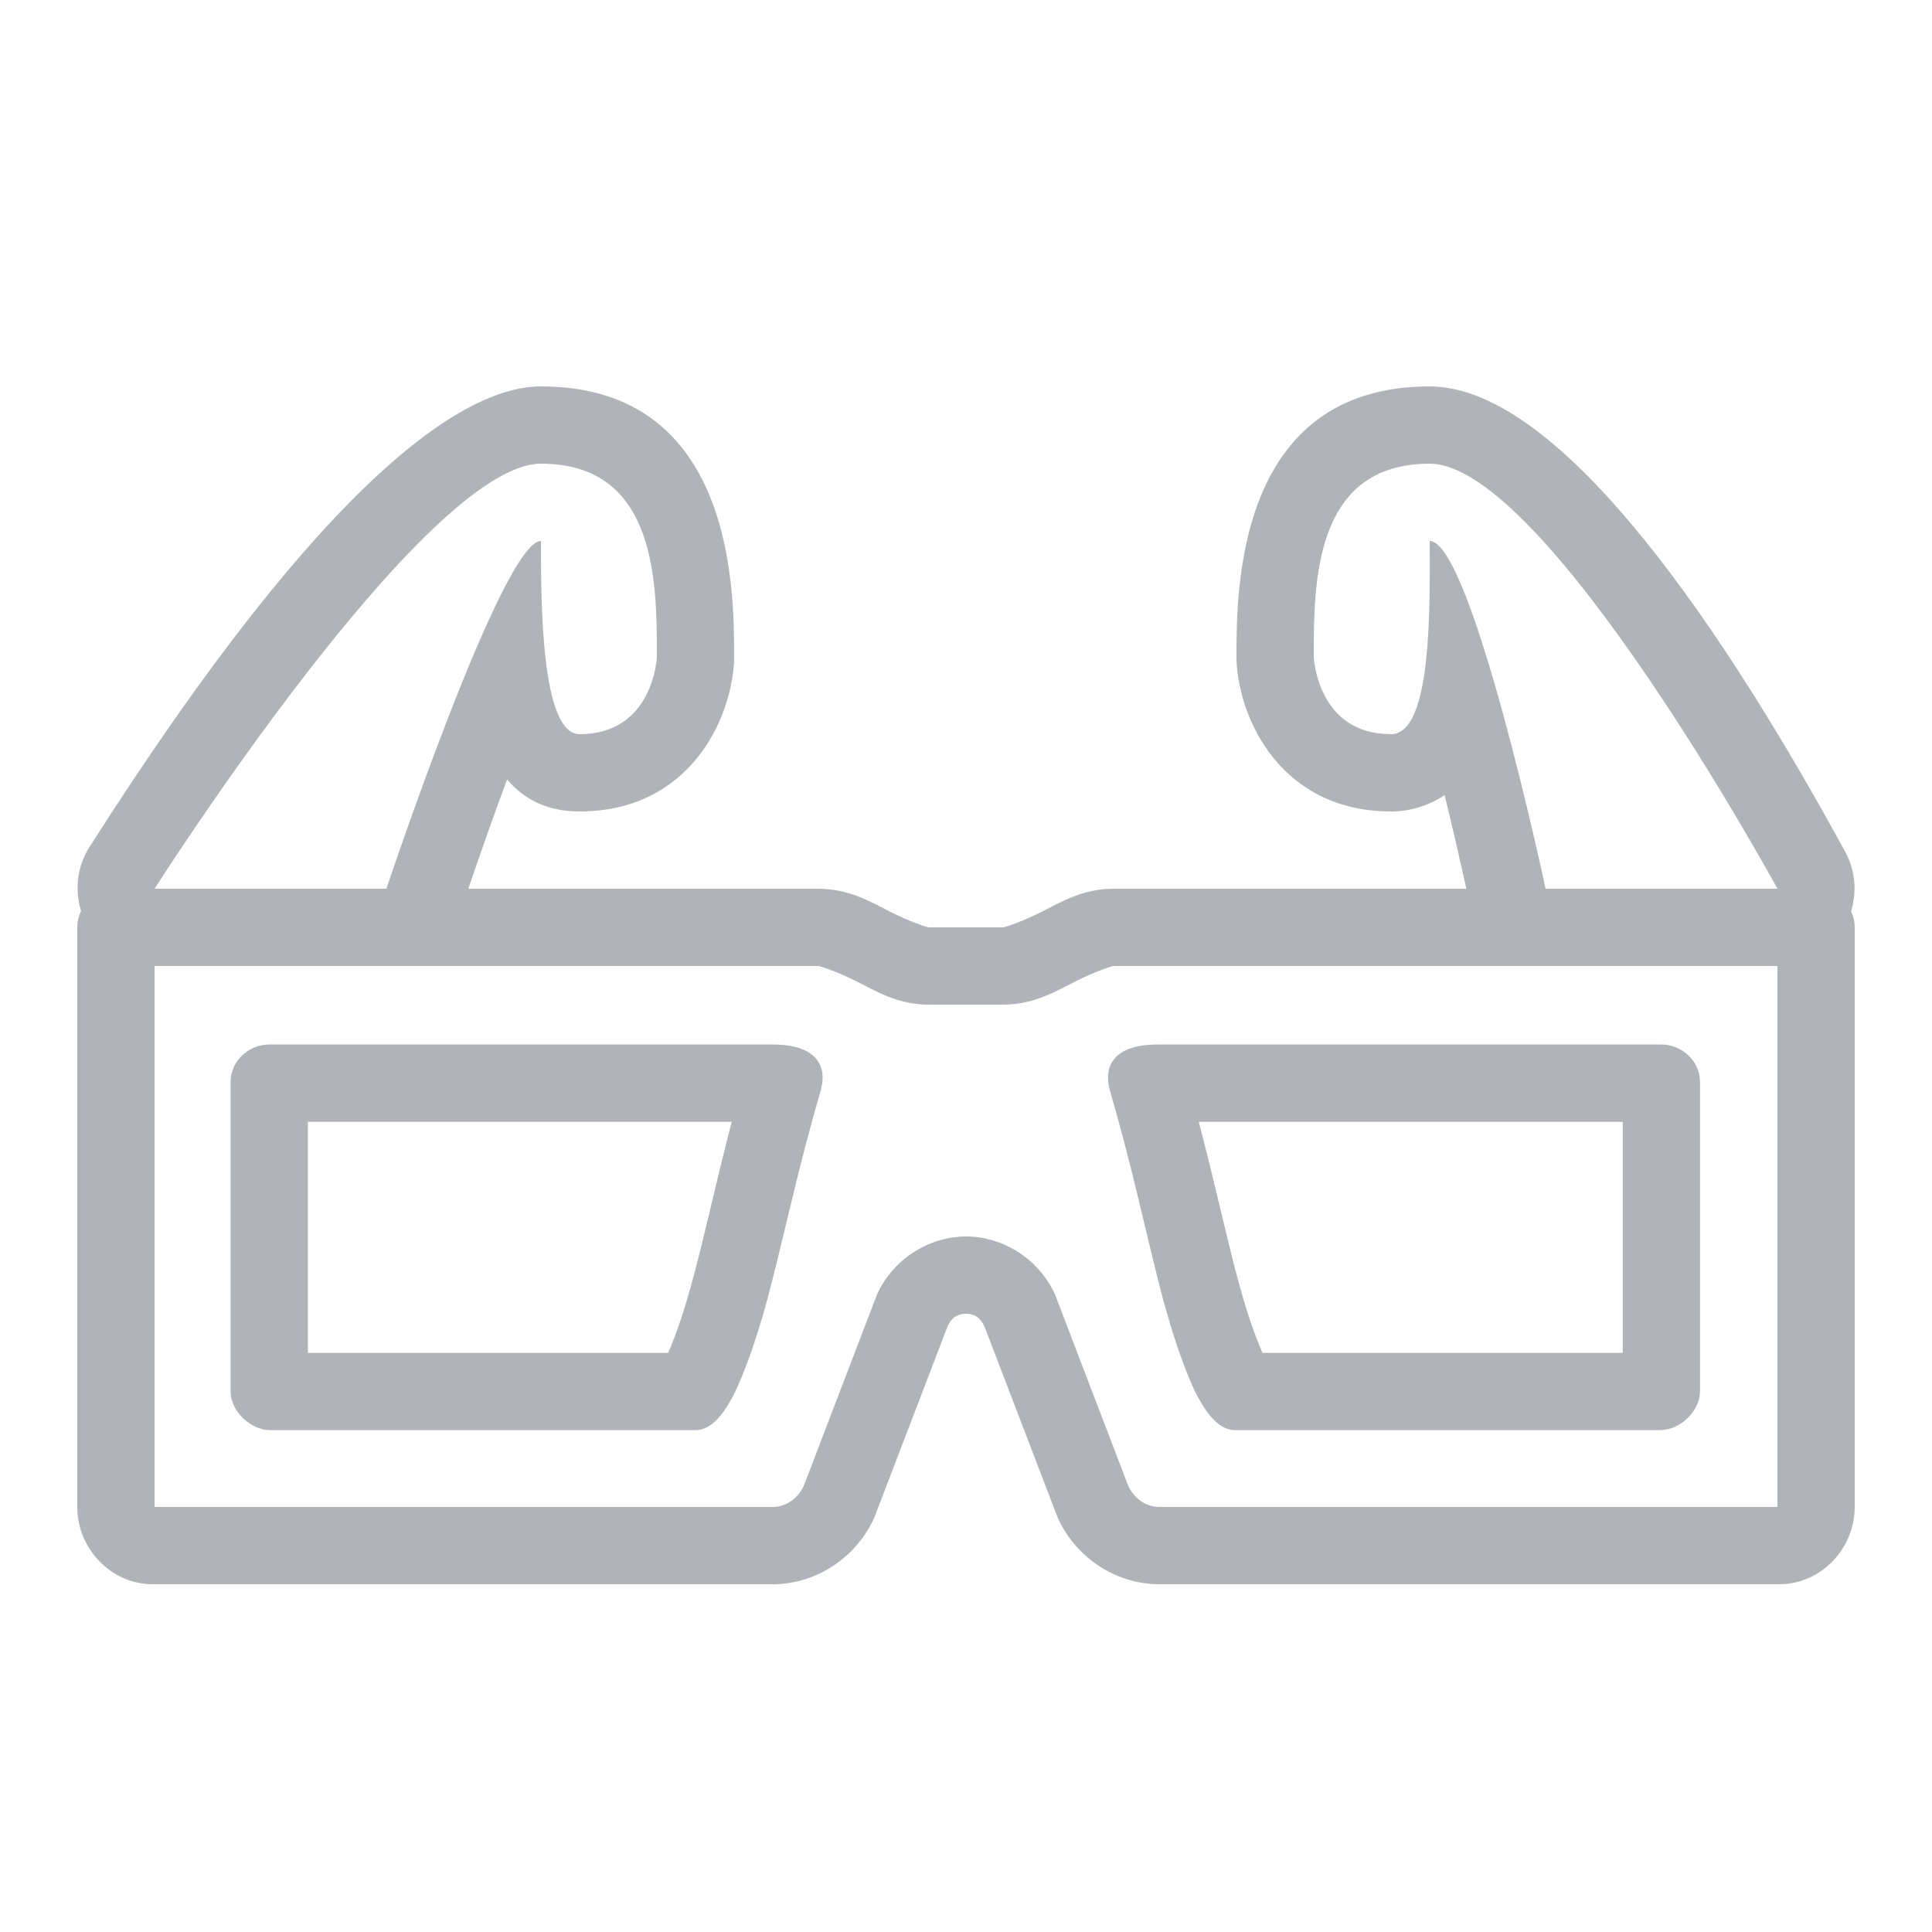
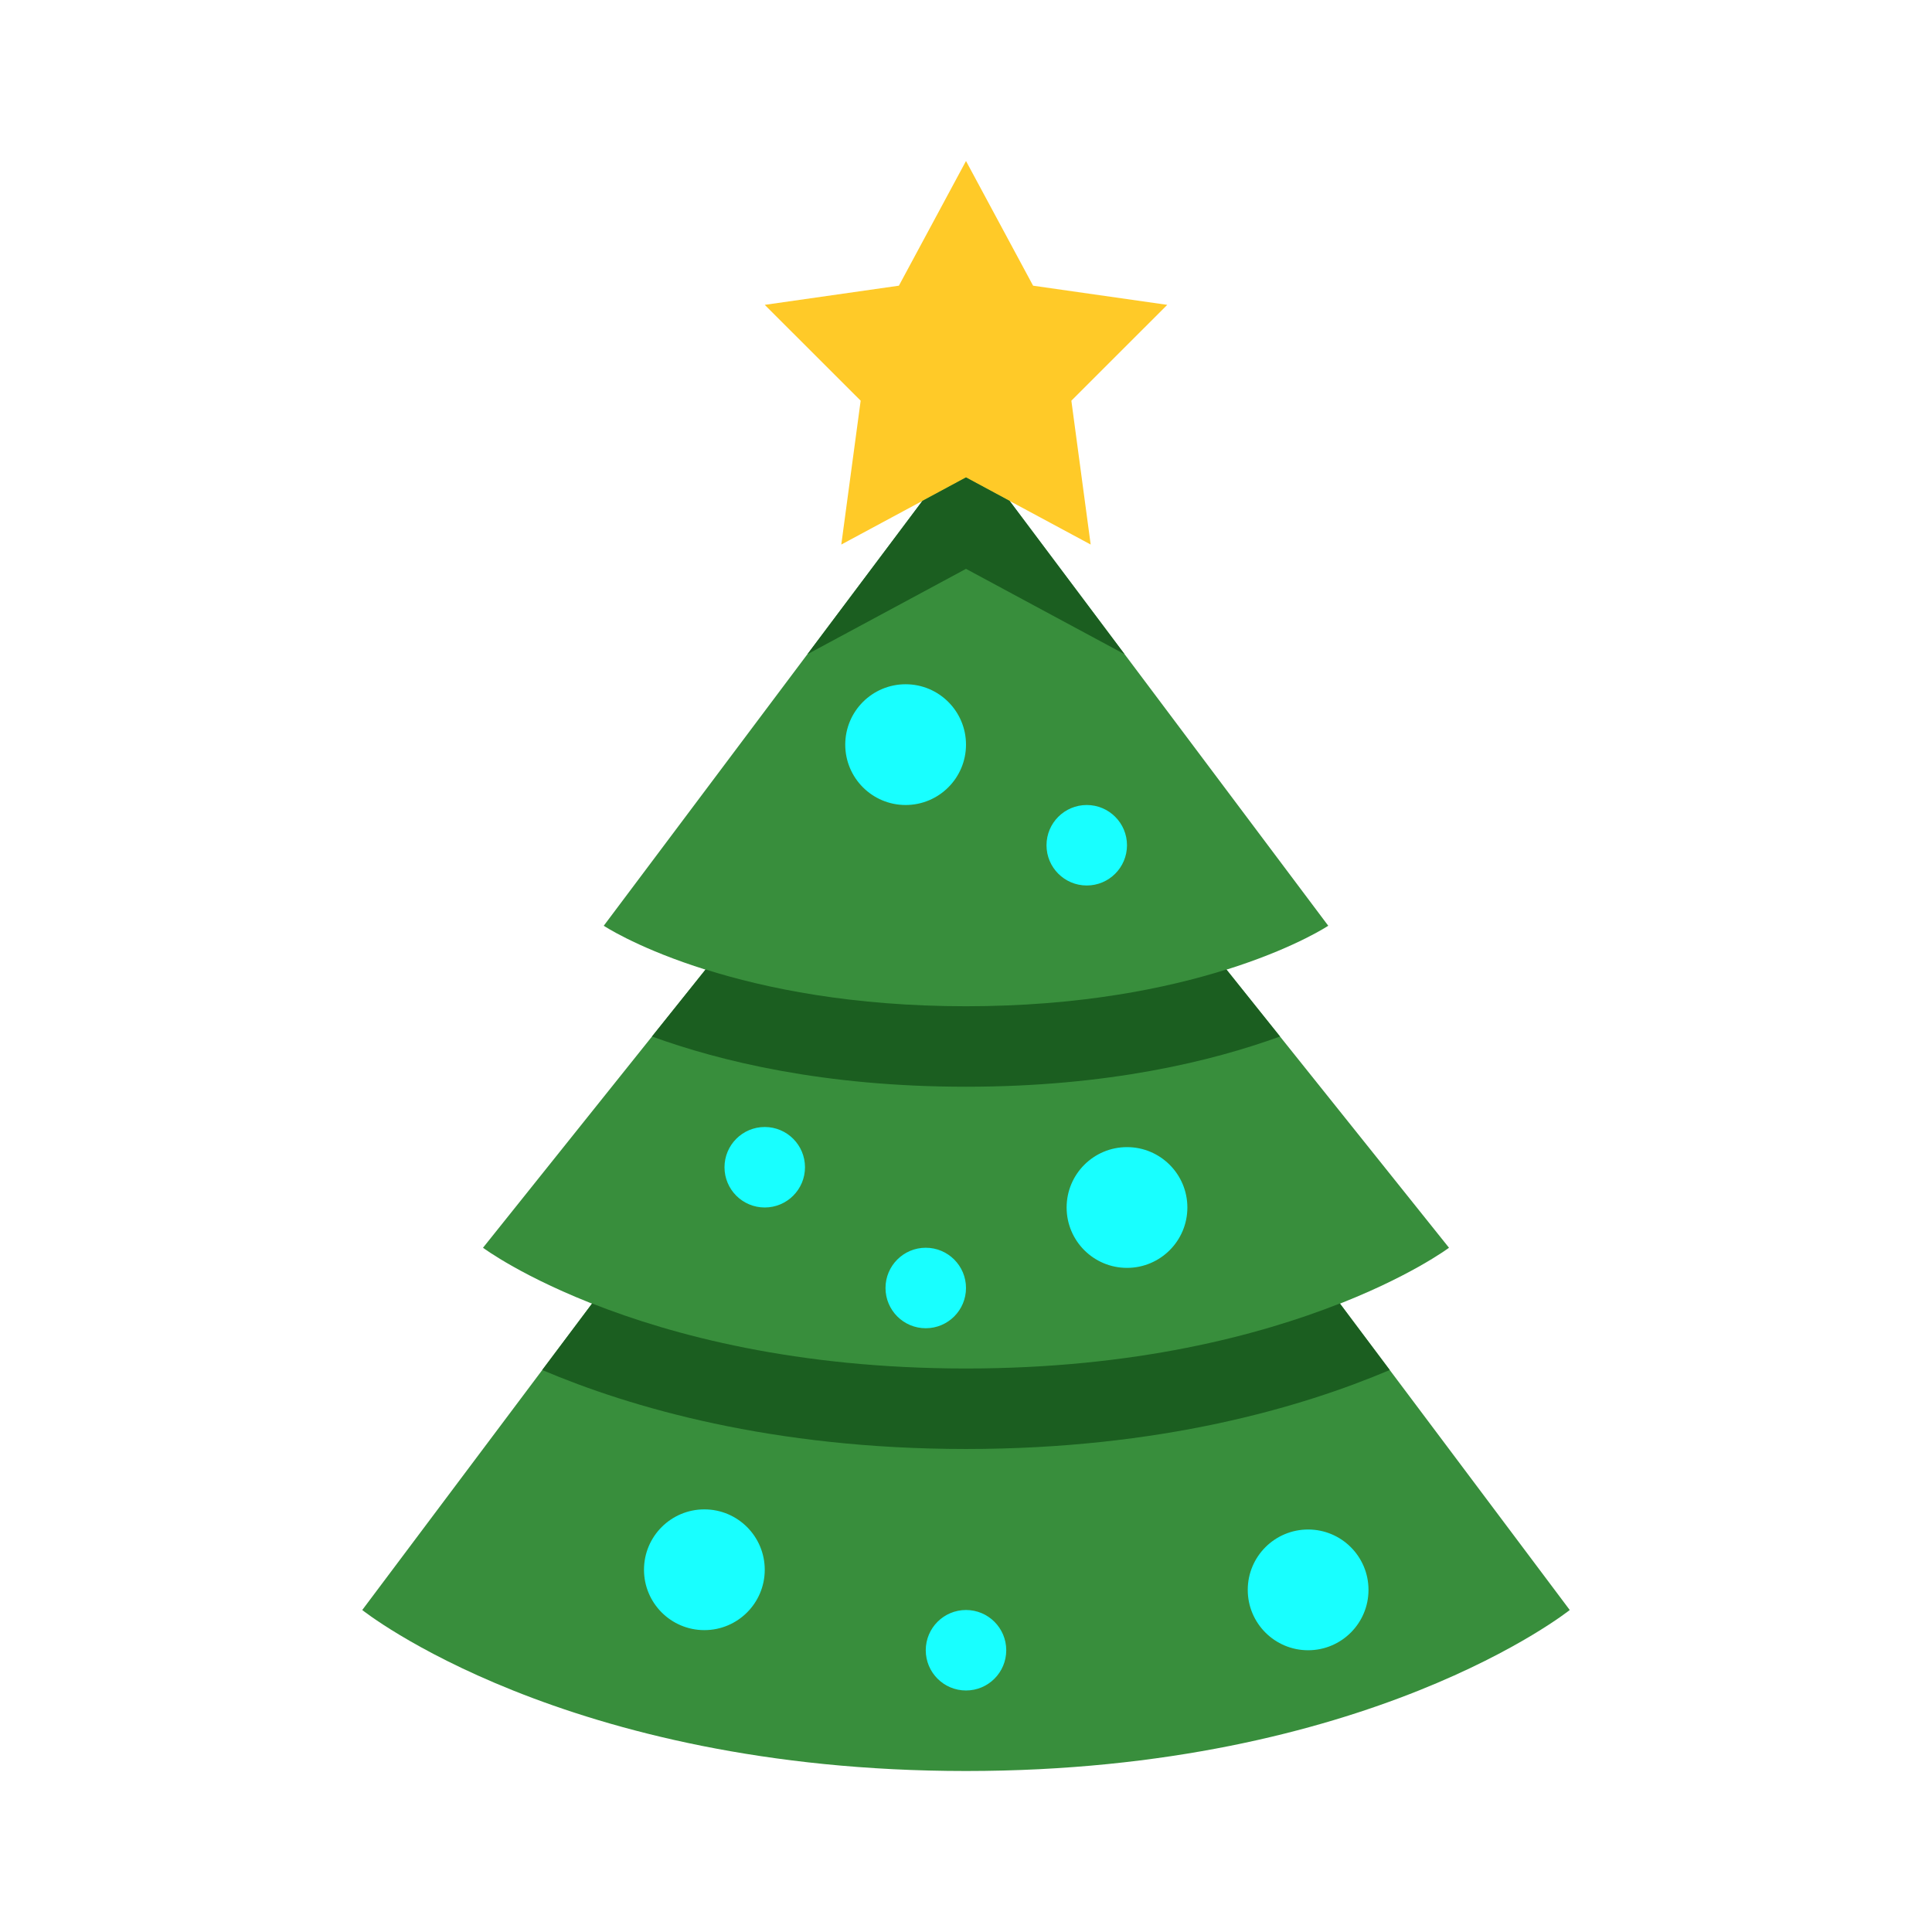
<svg xmlns="http://www.w3.org/2000/svg" version="1.1" viewBox="0 0 172 172">
  <g fill="none" fill-rule="nonzero" stroke="none" stroke-width="1" stroke-linecap="butt" stroke-linejoin="miter" stroke-miterlimit="10" stroke-dasharray="" stroke-dashoffset="0" font-family="none" font-weight="none" font-size="none" text-anchor="none" style="mix-blend-mode: normal">
    <path d="M0,172v-172h172v172z" fill="none" />
-     <g fill="#b0b3b8">
-       <path d="M48.16,34.4c-6.437,0 -18.624,7.122 -40.205,41.025c-1.088,1.707 -1.317,3.776 -0.739,5.671c-0.215,0.457 -0.336,0.954 -0.336,1.465v51.6c0,3.682 2.97,6.88 6.732,6.88h55.161c3.843,0 7.337,-2.298 8.99,-5.765c0.04,-0.081 0.081,-0.161 0.107,-0.255l6.49,-16.945c0.43,-0.887 0.994,-1.115 1.639,-1.115c0.645,0 1.209,0.228 1.639,1.115l6.49,16.945c0.027,0.094 0.067,0.175 0.107,0.255c1.653,3.467 5.147,5.765 8.99,5.765h55.161c3.763,0 6.732,-3.198 6.732,-6.88v-51.6c0,-0.497 -0.107,-0.981 -0.323,-1.438c0.537,-1.747 0.376,-3.655 -0.524,-5.294c-10.307,-18.893 -25.088,-41.428 -36.993,-41.428c-17.2,0 -17.2,18.127 -17.2,24.08c0,0.094 0,0.188 0,0.282c0.228,5.415 4.085,13.478 13.76,13.478c1.707,0 3.346,-0.511 4.77,-1.451c0.685,2.768 1.33,5.59 1.935,8.331h-31.377c-2.822,0 -4.77,1.223 -6.49,2.083c-1.707,0.86 -3.212,1.357 -3.4,1.357h-6.571c-0.175,0 -1.68,-0.497 -3.386,-1.357c-1.72,-0.86 -3.668,-2.083 -6.49,-2.083h-31.135c1.102,-3.225 2.257,-6.544 3.453,-9.729c1.505,1.774 3.574,2.849 6.45,2.849c9.675,0 13.532,-8.062 13.76,-13.478c0,-0.094 0,-0.188 0,-0.282c0,-5.953 0,-24.08 -17.2,-24.08zM48.16,41.28c10.32,0 10.32,10.602 10.32,17.2c0,0 -0.282,6.88 -6.88,6.88c-3.44,0 -3.44,-11.758 -3.44,-17.2c-3.427,0 -13.76,30.96 -13.76,30.96h-20.64c0,0 24.08,-37.84 34.4,-37.84zM127.28,41.28c10.32,0 30.96,37.84 30.96,37.84h-20.64c0,0 -6.598,-30.96 -10.32,-30.96c0,5.442 0.282,17.2 -3.44,17.2c-6.598,0 -6.88,-6.88 -6.88,-6.88c0,-6.598 0,-17.2 10.32,-17.2zM13.76,86h59.071c0.188,0 1.68,0.497 3.4,1.357c1.72,0.86 3.668,2.083 6.477,2.083h6.571c2.822,0 4.77,-1.223 6.49,-2.083c1.707,-0.86 3.212,-1.357 3.4,-1.357h59.071v48.16h-55.013c-1.129,0 -2.19,-0.658 -2.768,-1.841l-6.49,-16.958c-0.027,-0.081 -0.067,-0.175 -0.107,-0.255c-1.532,-3.198 -4.73,-5.026 -7.861,-5.026c-3.131,0 -6.329,1.827 -7.861,5.026c-0.04,0.081 -0.081,0.175 -0.107,0.255l-6.49,16.958c-0.578,1.183 -1.639,1.841 -2.768,1.841h-55.013zM23.999,92.987c-1.908,0 -3.467,1.492 -3.467,3.333v27.56c0,1.733 1.747,3.44 3.547,3.44h37.84c1.733,0 2.889,-2.15 3.547,-3.44c3.198,-7.001 4.125,-14.768 7.525,-26.539c0.672,-2.029 0.148,-4.354 -4.233,-4.354zM103.106,92.987c-4.381,0 -4.891,2.325 -4.219,4.354c3.4,11.771 4.3,19.538 7.498,26.539c0.672,1.29 1.827,3.44 3.574,3.44h37.84c1.787,0 3.547,-1.707 3.547,-3.44v-27.56c0,-1.841 -1.572,-3.333 -3.48,-3.333zM27.413,99.868h37.733c-0.739,2.849 -1.357,5.429 -1.922,7.807c-1.223,5.106 -2.204,9.191 -3.736,12.766h-32.075zM106.721,99.868h37.746v20.573h-32.075c-1.545,-3.574 -2.513,-7.659 -3.736,-12.766c-0.564,-2.378 -1.183,-4.958 -1.935,-7.807z" />
+     <g>
+       <path d="M86,71.667l-53.75,71.667c0,0 17.917,14.333 53.75,14.333c35.833,0 53.75,-14.333 53.75,-14.333z" fill="#388e3c" />
+       <path d="M86,57.333l-43,53.75c0,0 14.333,10.75 43,10.75c28.667,0 43,-10.75 43,-10.75z" fill="#388e3c" />
+       <path d="M86,39.417l-32.25,43c0,0 10.75,7.167 32.25,7.167c21.5,0 32.25,-7.167 32.25,-7.167z" fill="#388e3c" />
+       <path d="M86,14.333l5.973,11.101l11.943,1.706l-8.536,8.532l1.72,12.807l-11.101,-5.973l-11.101,5.973l1.724,-12.807l-8.539,-8.532l11.943,-1.706z" fill="#ffca28" />
+       <g fill="#1b5e20">
+         <path d="M123.725,121.969l-4.44,-5.923c-7.149,2.82 -18.218,5.787 -33.286,5.787c-15.072,0 -26.137,-2.967 -33.286,-5.787l-4.44,5.923c7.833,3.325 20.436,7.03 37.725,7.03c17.29,0 29.892,-3.705 37.725,-7.03zM86,89.583c-10.119,0 -17.827,-1.587 -23.184,-3.272l-4.773,5.966c6.024,2.189 15.283,4.472 27.957,4.472c12.674,0 21.934,-2.283 27.957,-4.472l-4.773,-5.966c-5.354,1.684 -13.065,3.272 -23.184,3.272zM86,42.505l-3.884,2.093l-10.234,13.645l6.414,-3.451l7.704,-4.149l7.704,4.149l6.414,3.451l-10.234,-13.645z" />
+       </g>
+       <g fill="#18ffff">
+         <path d="M80.625,60.917c-2.969,0 -5.375,2.406 -5.375,5.375c0,2.969 2.406,5.375 5.375,5.375c2.969,0 5.375,-2.406 5.375,-5.375c0,-2.969 -2.406,-5.375 -5.375,-5.375zM96.75,71.667c-1.979,0 -3.583,1.604 -3.583,3.583c0,1.979 1.604,3.583 3.583,3.583c1.979,0 3.583,-1.604 3.583,-3.583c0,-1.979 -1.604,-3.583 -3.583,-3.583zM68.083,100.333c-1.979,0 -3.583,1.604 -3.583,3.583c0,1.979 1.604,3.583 3.583,3.583c1.979,0 3.583,-1.604 3.583,-3.583c0,-1.979 -1.604,-3.583 -3.583,-3.583zM82.417,111.083c-1.979,0 -3.583,1.604 -3.583,3.583c0,1.979 1.604,3.583 3.583,3.583c1.979,0 3.583,-1.604 3.583,-3.583c0,-1.979 -1.604,-3.583 -3.583,-3.583zM86,143.333c-1.979,0 -3.583,1.604 -3.583,3.583c0,1.979 1.604,3.583 3.583,3.583c1.979,0 3.583,-1.604 3.583,-3.583c0,-1.979 -1.604,-3.583 -3.583,-3.583zM116.458,136.167c-2.969,0 -5.375,2.406 -5.375,5.375c0,2.969 2.406,5.375 5.375,5.375c2.969,0 5.375,-2.406 5.375,-5.375c0,-2.969 -2.406,-5.375 -5.375,-5.375zM100.333,102.125c-2.969,0 -5.375,2.406 -5.375,5.375c0,2.969 2.406,5.375 5.375,5.375c2.969,0 5.375,-2.406 5.375,-5.375c0,-2.969 -2.406,-5.375 -5.375,-5.375zM62.708,134.375c-2.969,0 -5.375,2.406 -5.375,5.375c0,2.969 2.406,5.375 5.375,5.375c2.969,0 5.375,-2.406 5.375,-5.375c0,-2.969 -2.406,-5.375 -5.375,-5.375z" />
+       </g>
    </g>
  </g>
</svg>
